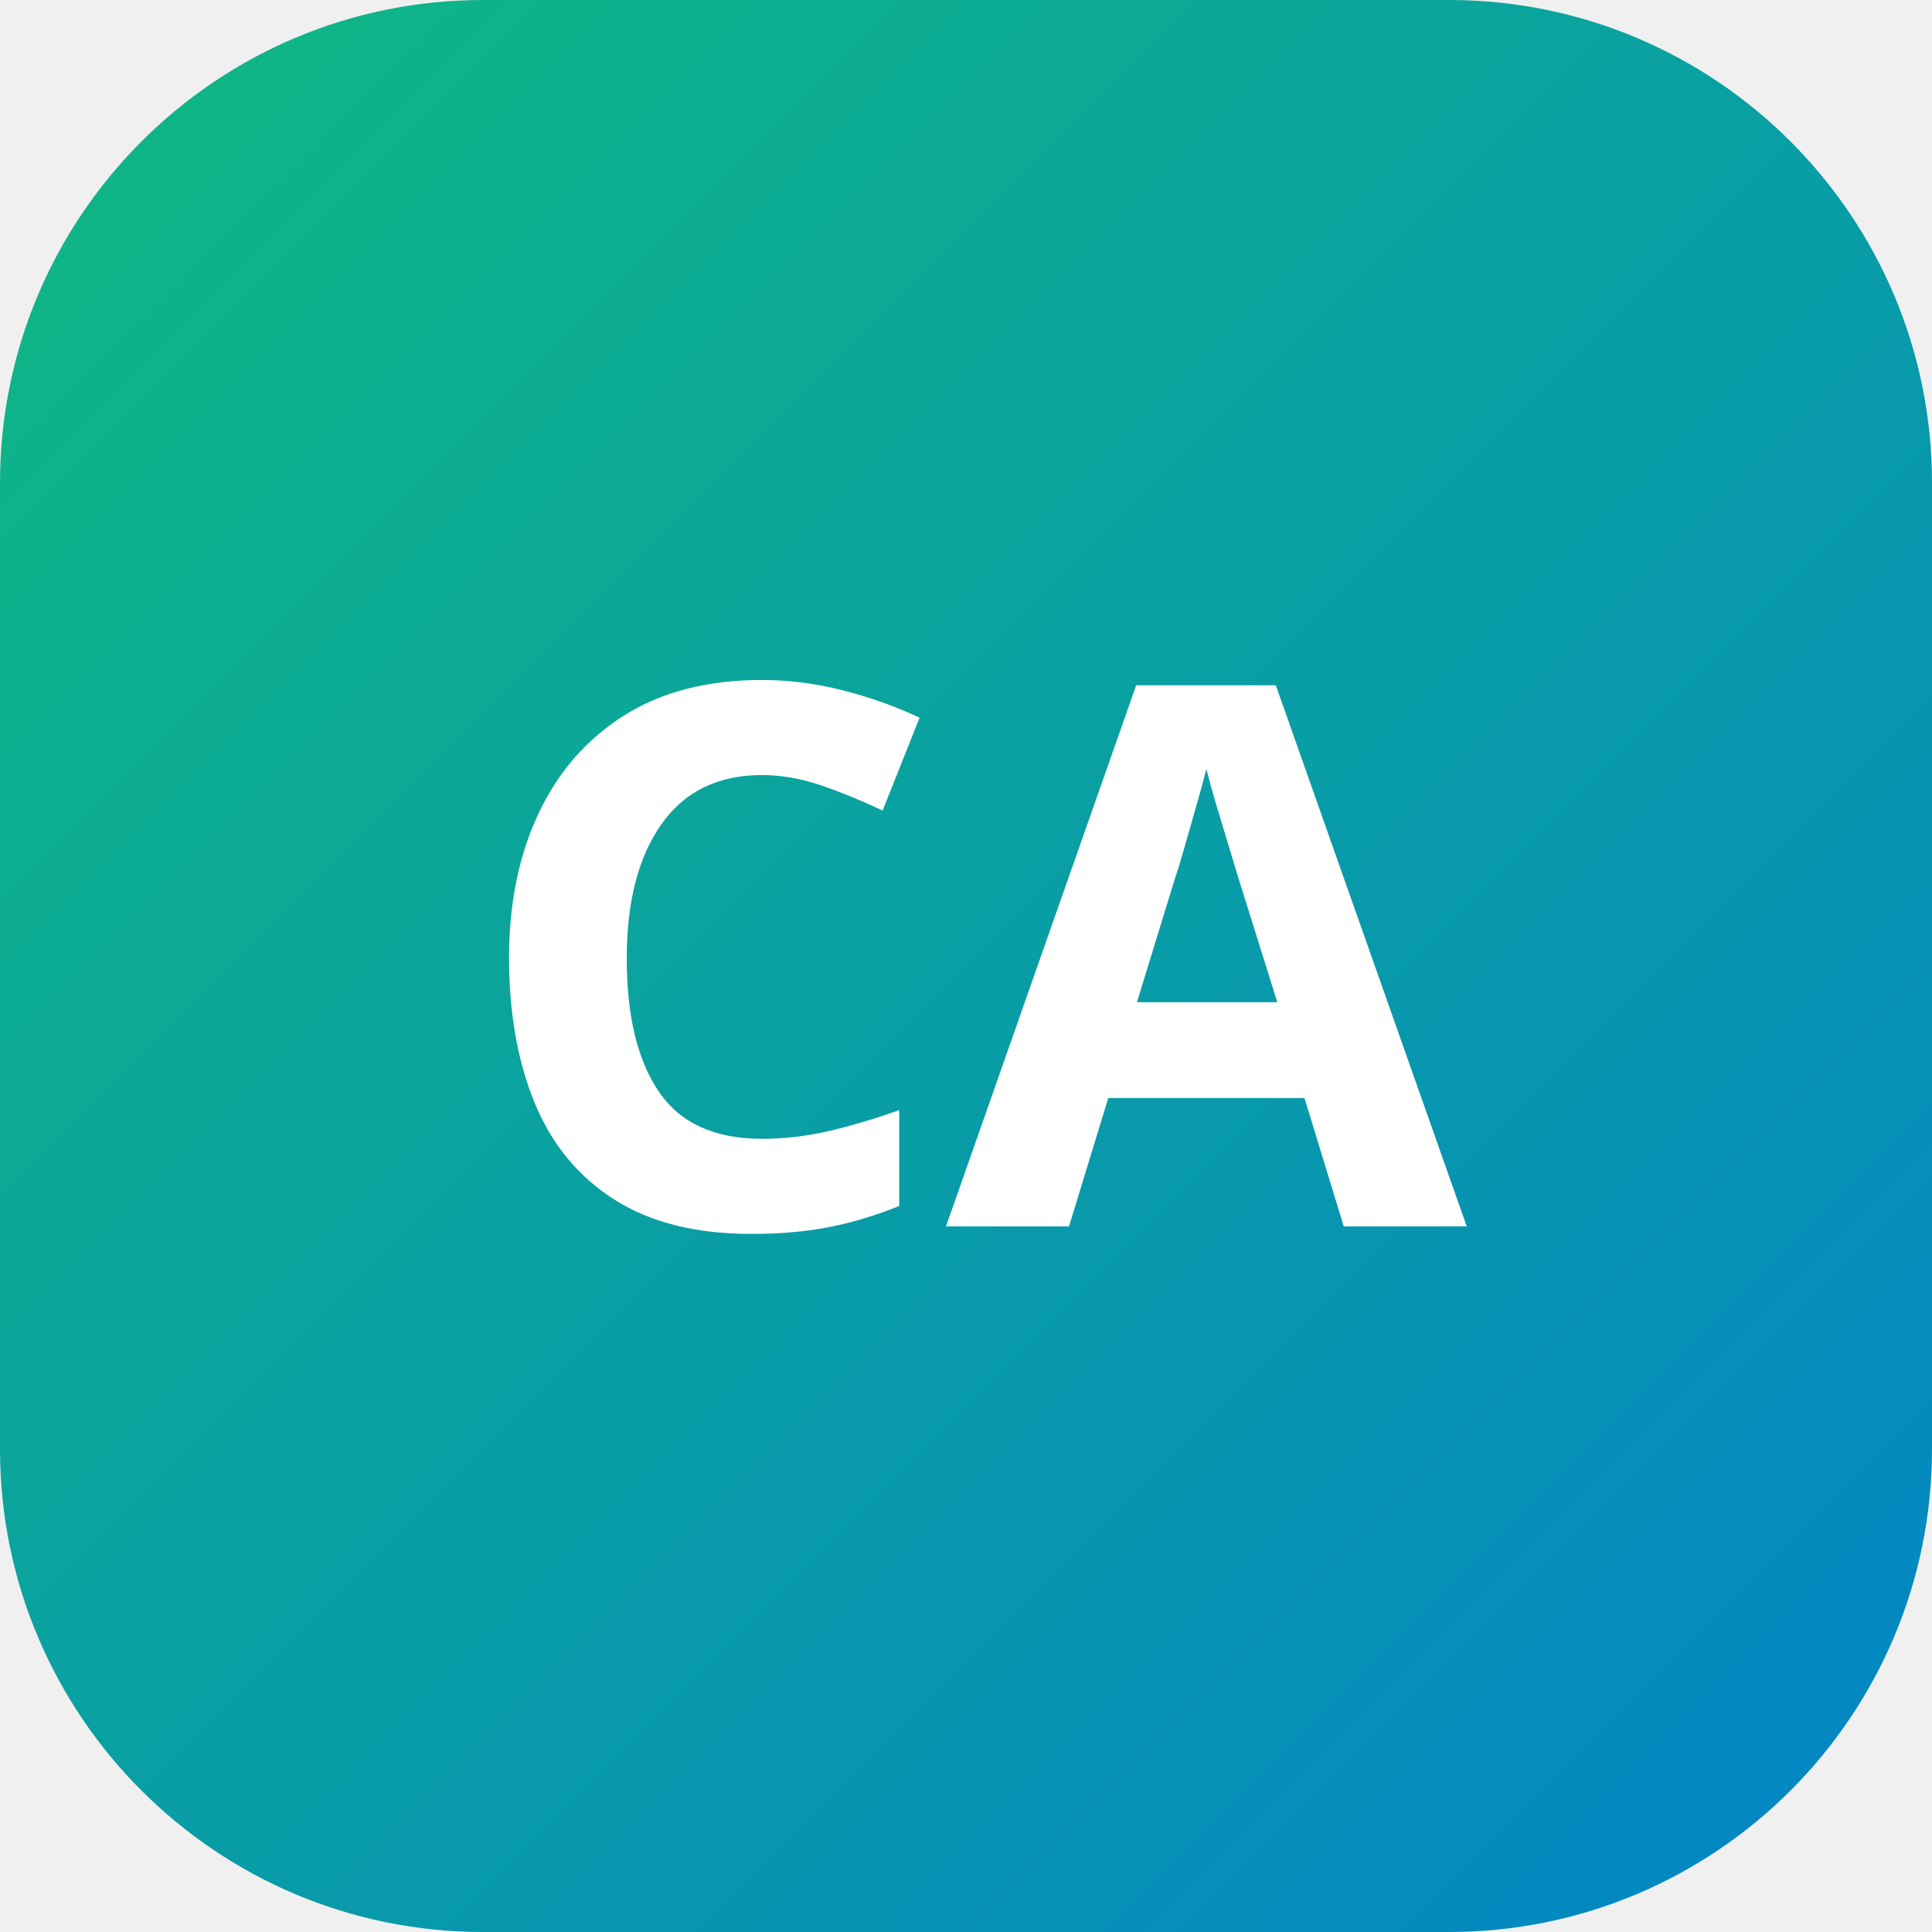
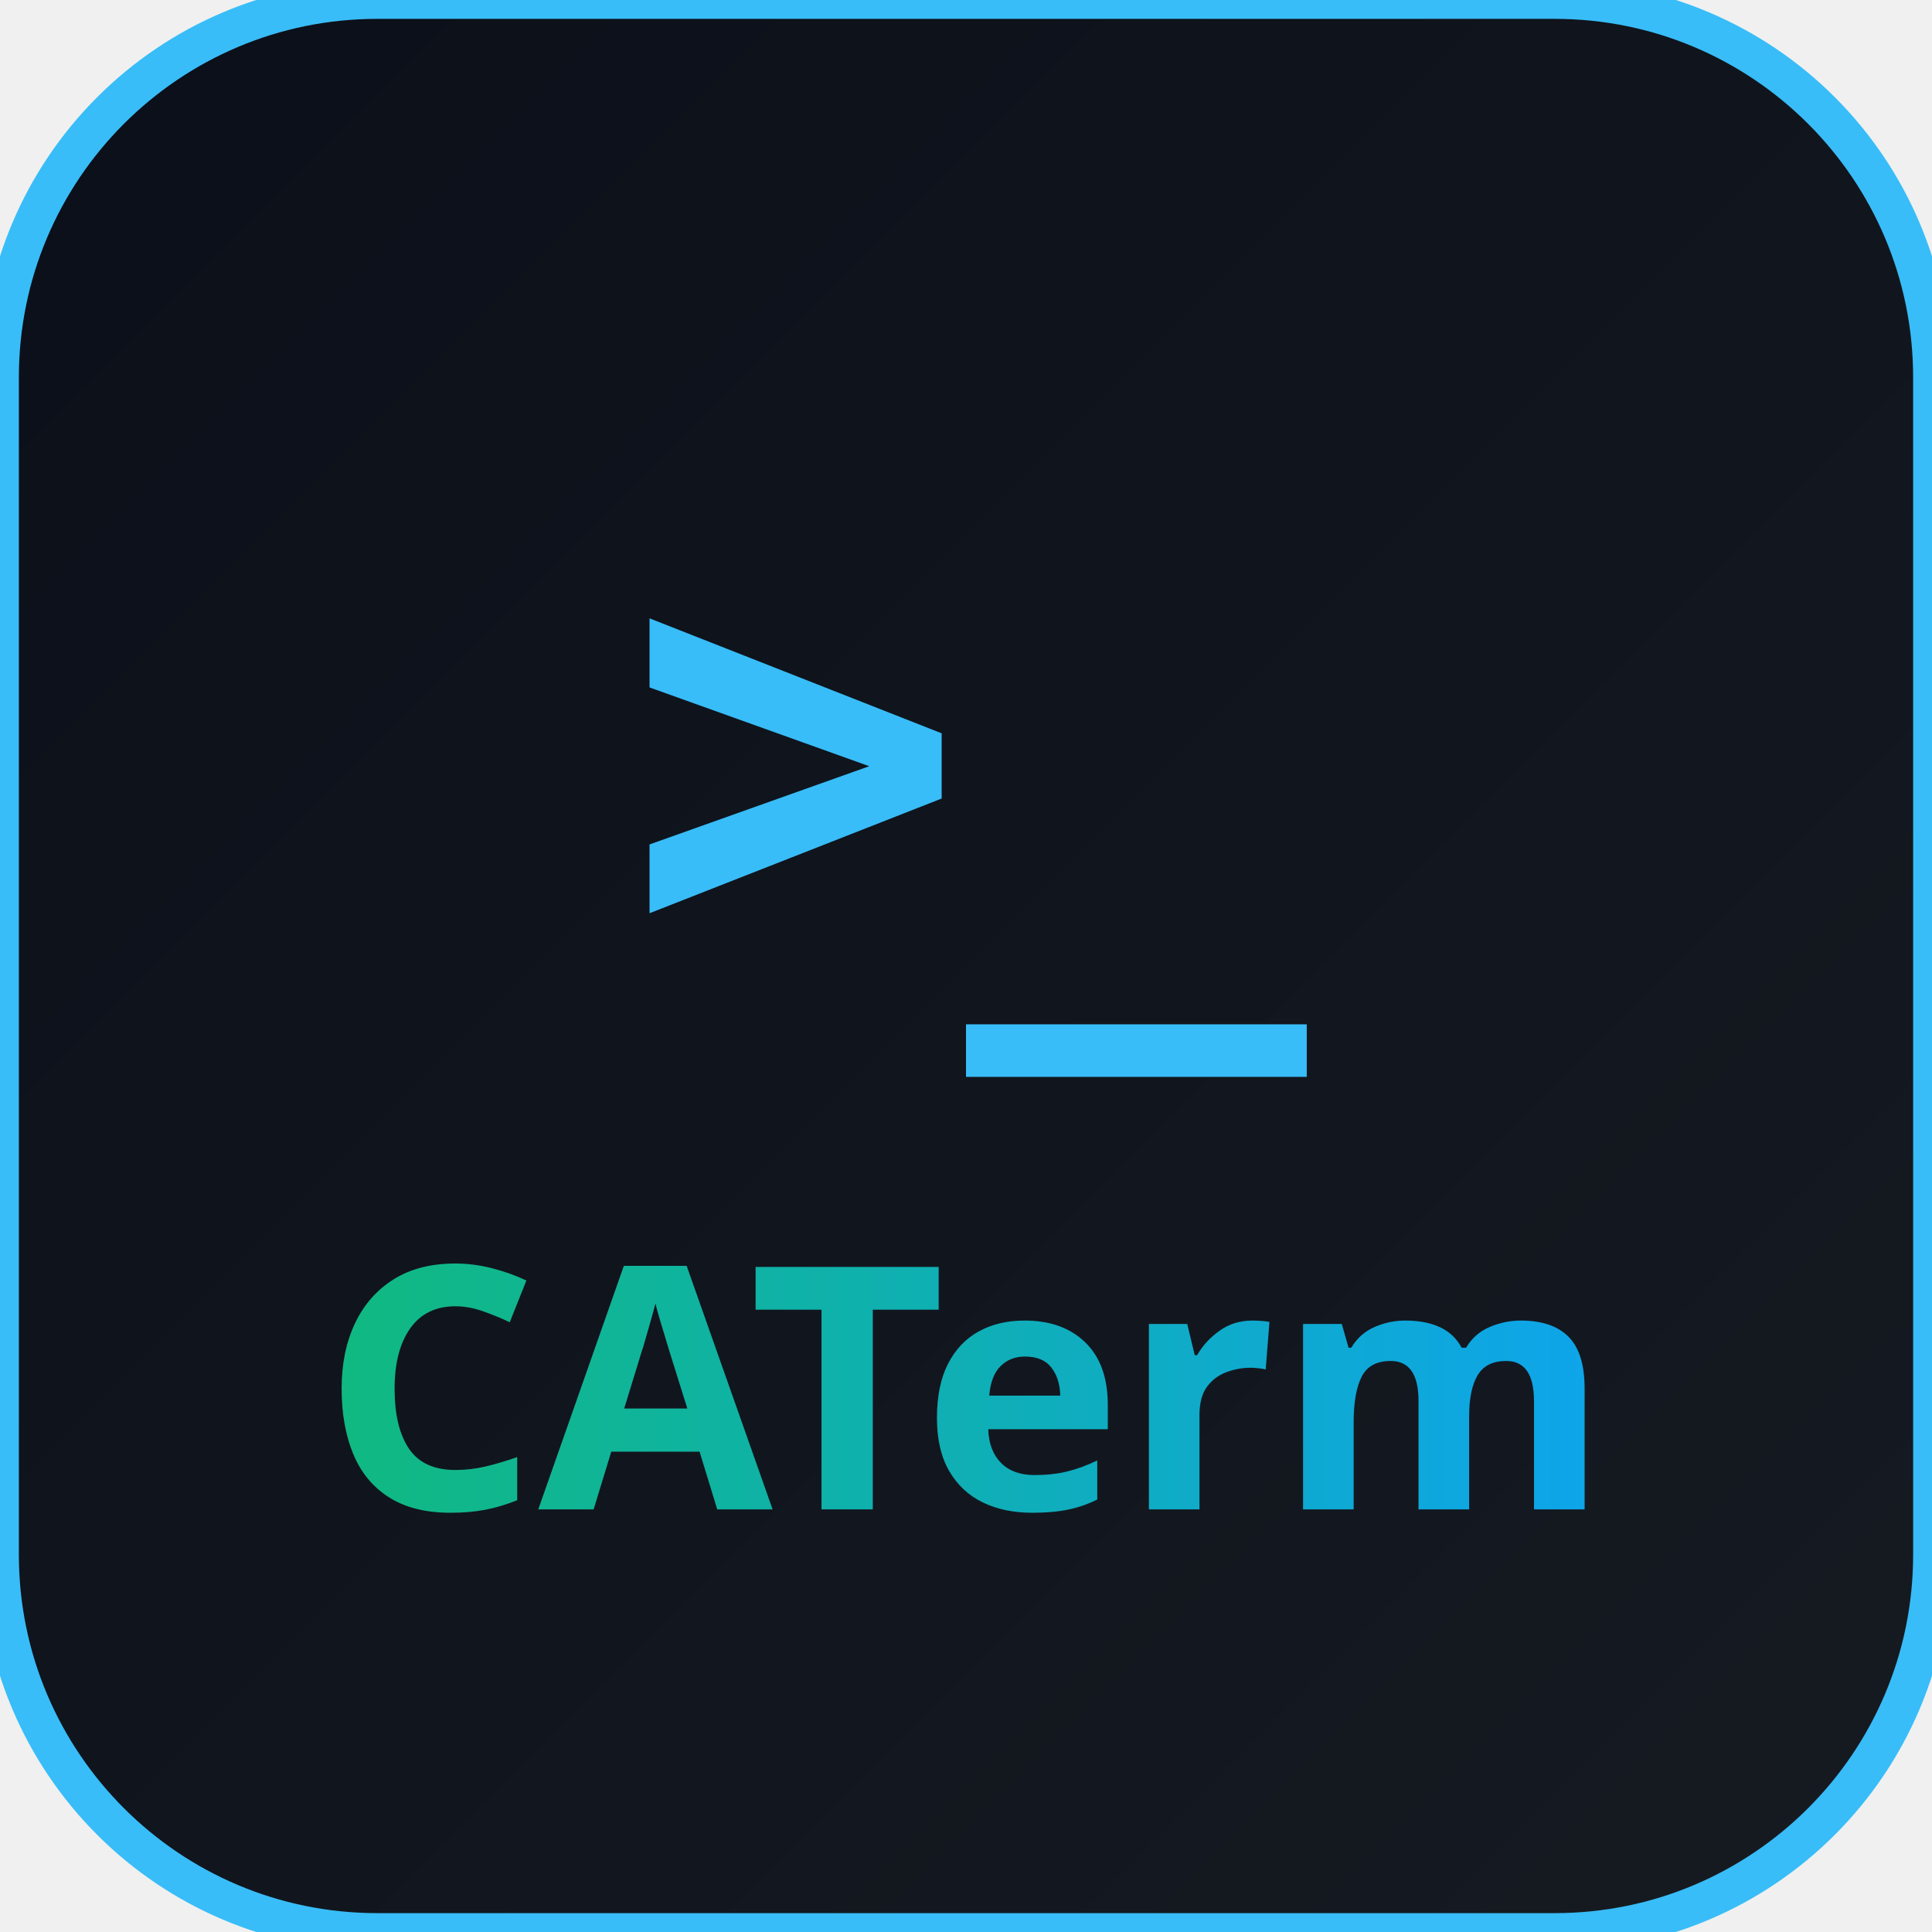
<svg xmlns="http://www.w3.org/2000/svg" viewBox="0 0 1024 1024">
  <defs>
-     <linearGradient id="g" x1="0%" y1="0%" x2="100%" y2="100%">
+     <linearGradient id="bg" x1="0%" y1="0%" x2="100%" y2="100%">
+       <stop offset="0%" stop-color="#0b0f19" />
+       <stop offset="100%" stop-color="#161b22" />
+     </linearGradient>
+     <linearGradient id="textGrad" x1="0%" y1="0%" x2="100%" y2="0%">
      <stop offset="0%" stop-color="#10b981" />
-       <stop offset="100%" stop-color="#0284c7" />
+       <stop offset="100%" stop-color="#0ea5e9" />
    </linearGradient>
  </defs>
-   <rect width="1024" height="1024" rx="256" fill="url(#g)" />
-   <text x="512" y="650" font-family="sans-serif" font-weight="bold" font-size="400" fill="#ffffff" text-anchor="middle">CA</text>
+   <rect width="1024" height="1024" rx="200" fill="url(#bg)" stroke="#38bdf8" stroke-width="20" />
+   <text x="512" y="500" font-family="monospace" font-weight="bold" font-size="300" fill="#38bdf8" text-anchor="middle">&gt;_</text>
+   <text x="512" y="800" font-family="sans-serif" font-weight="bold" font-size="180" fill="url(#textGrad)" text-anchor="middle">CATerm</text>
</svg>
